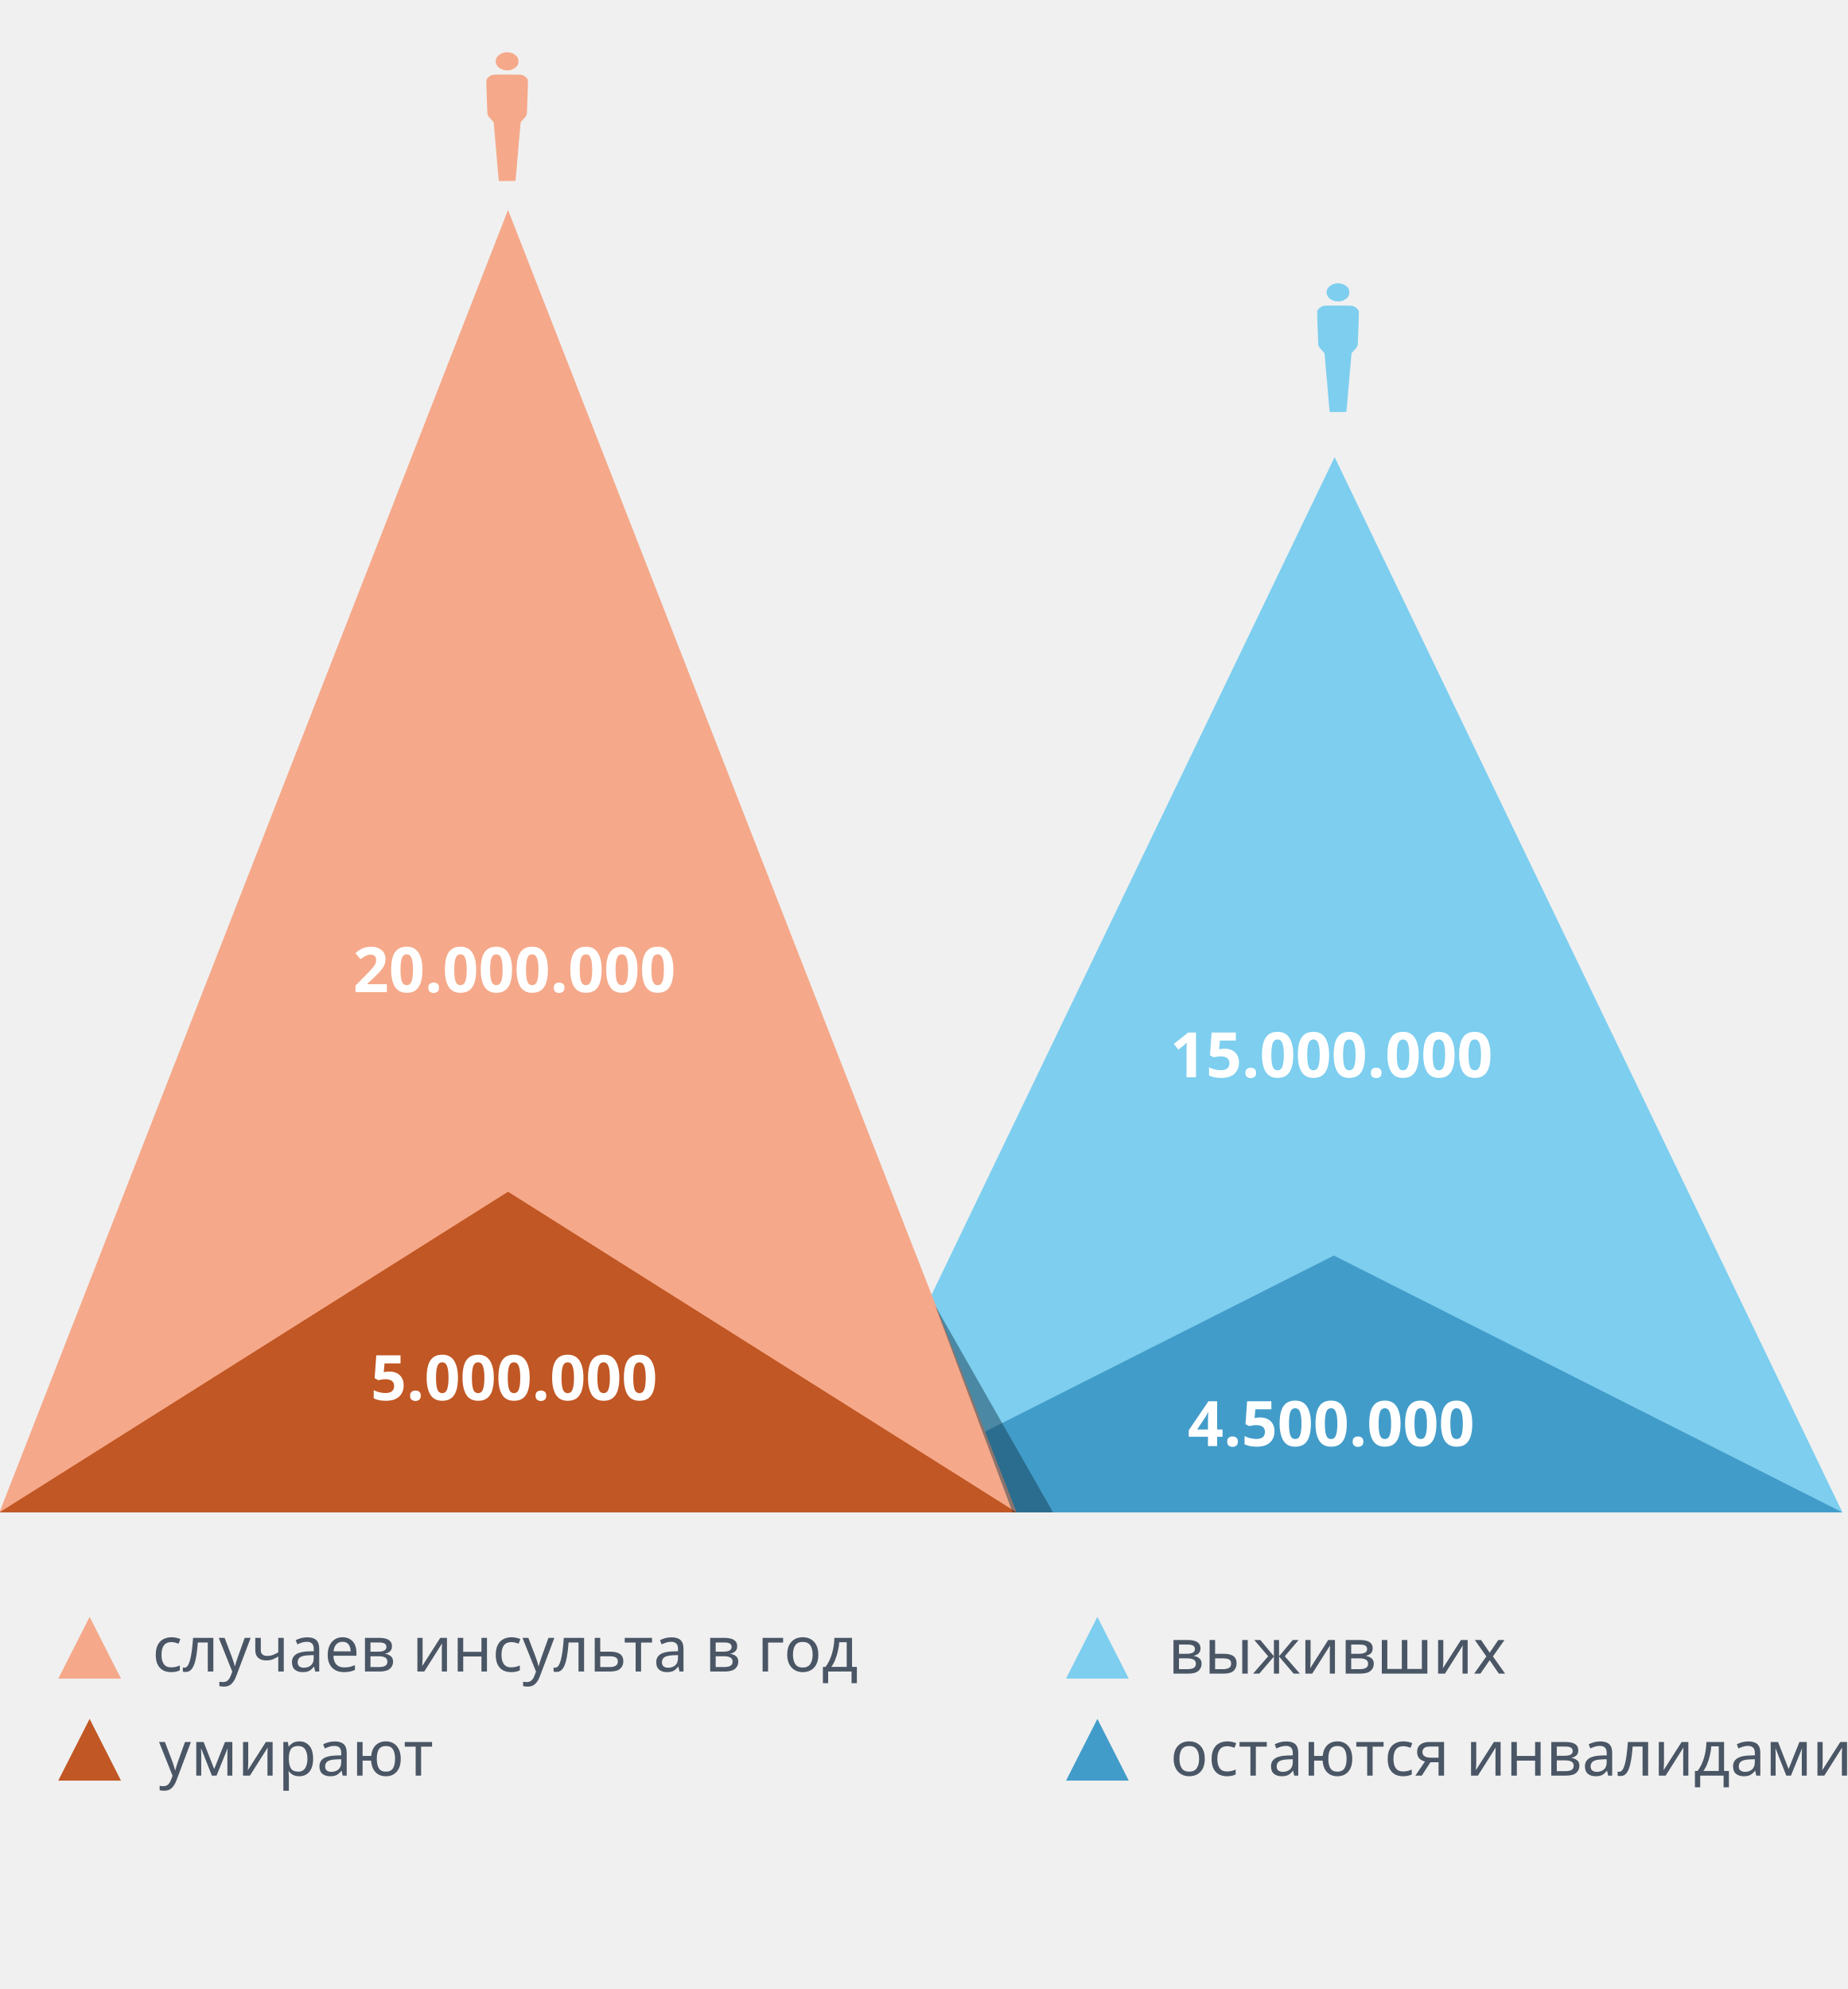
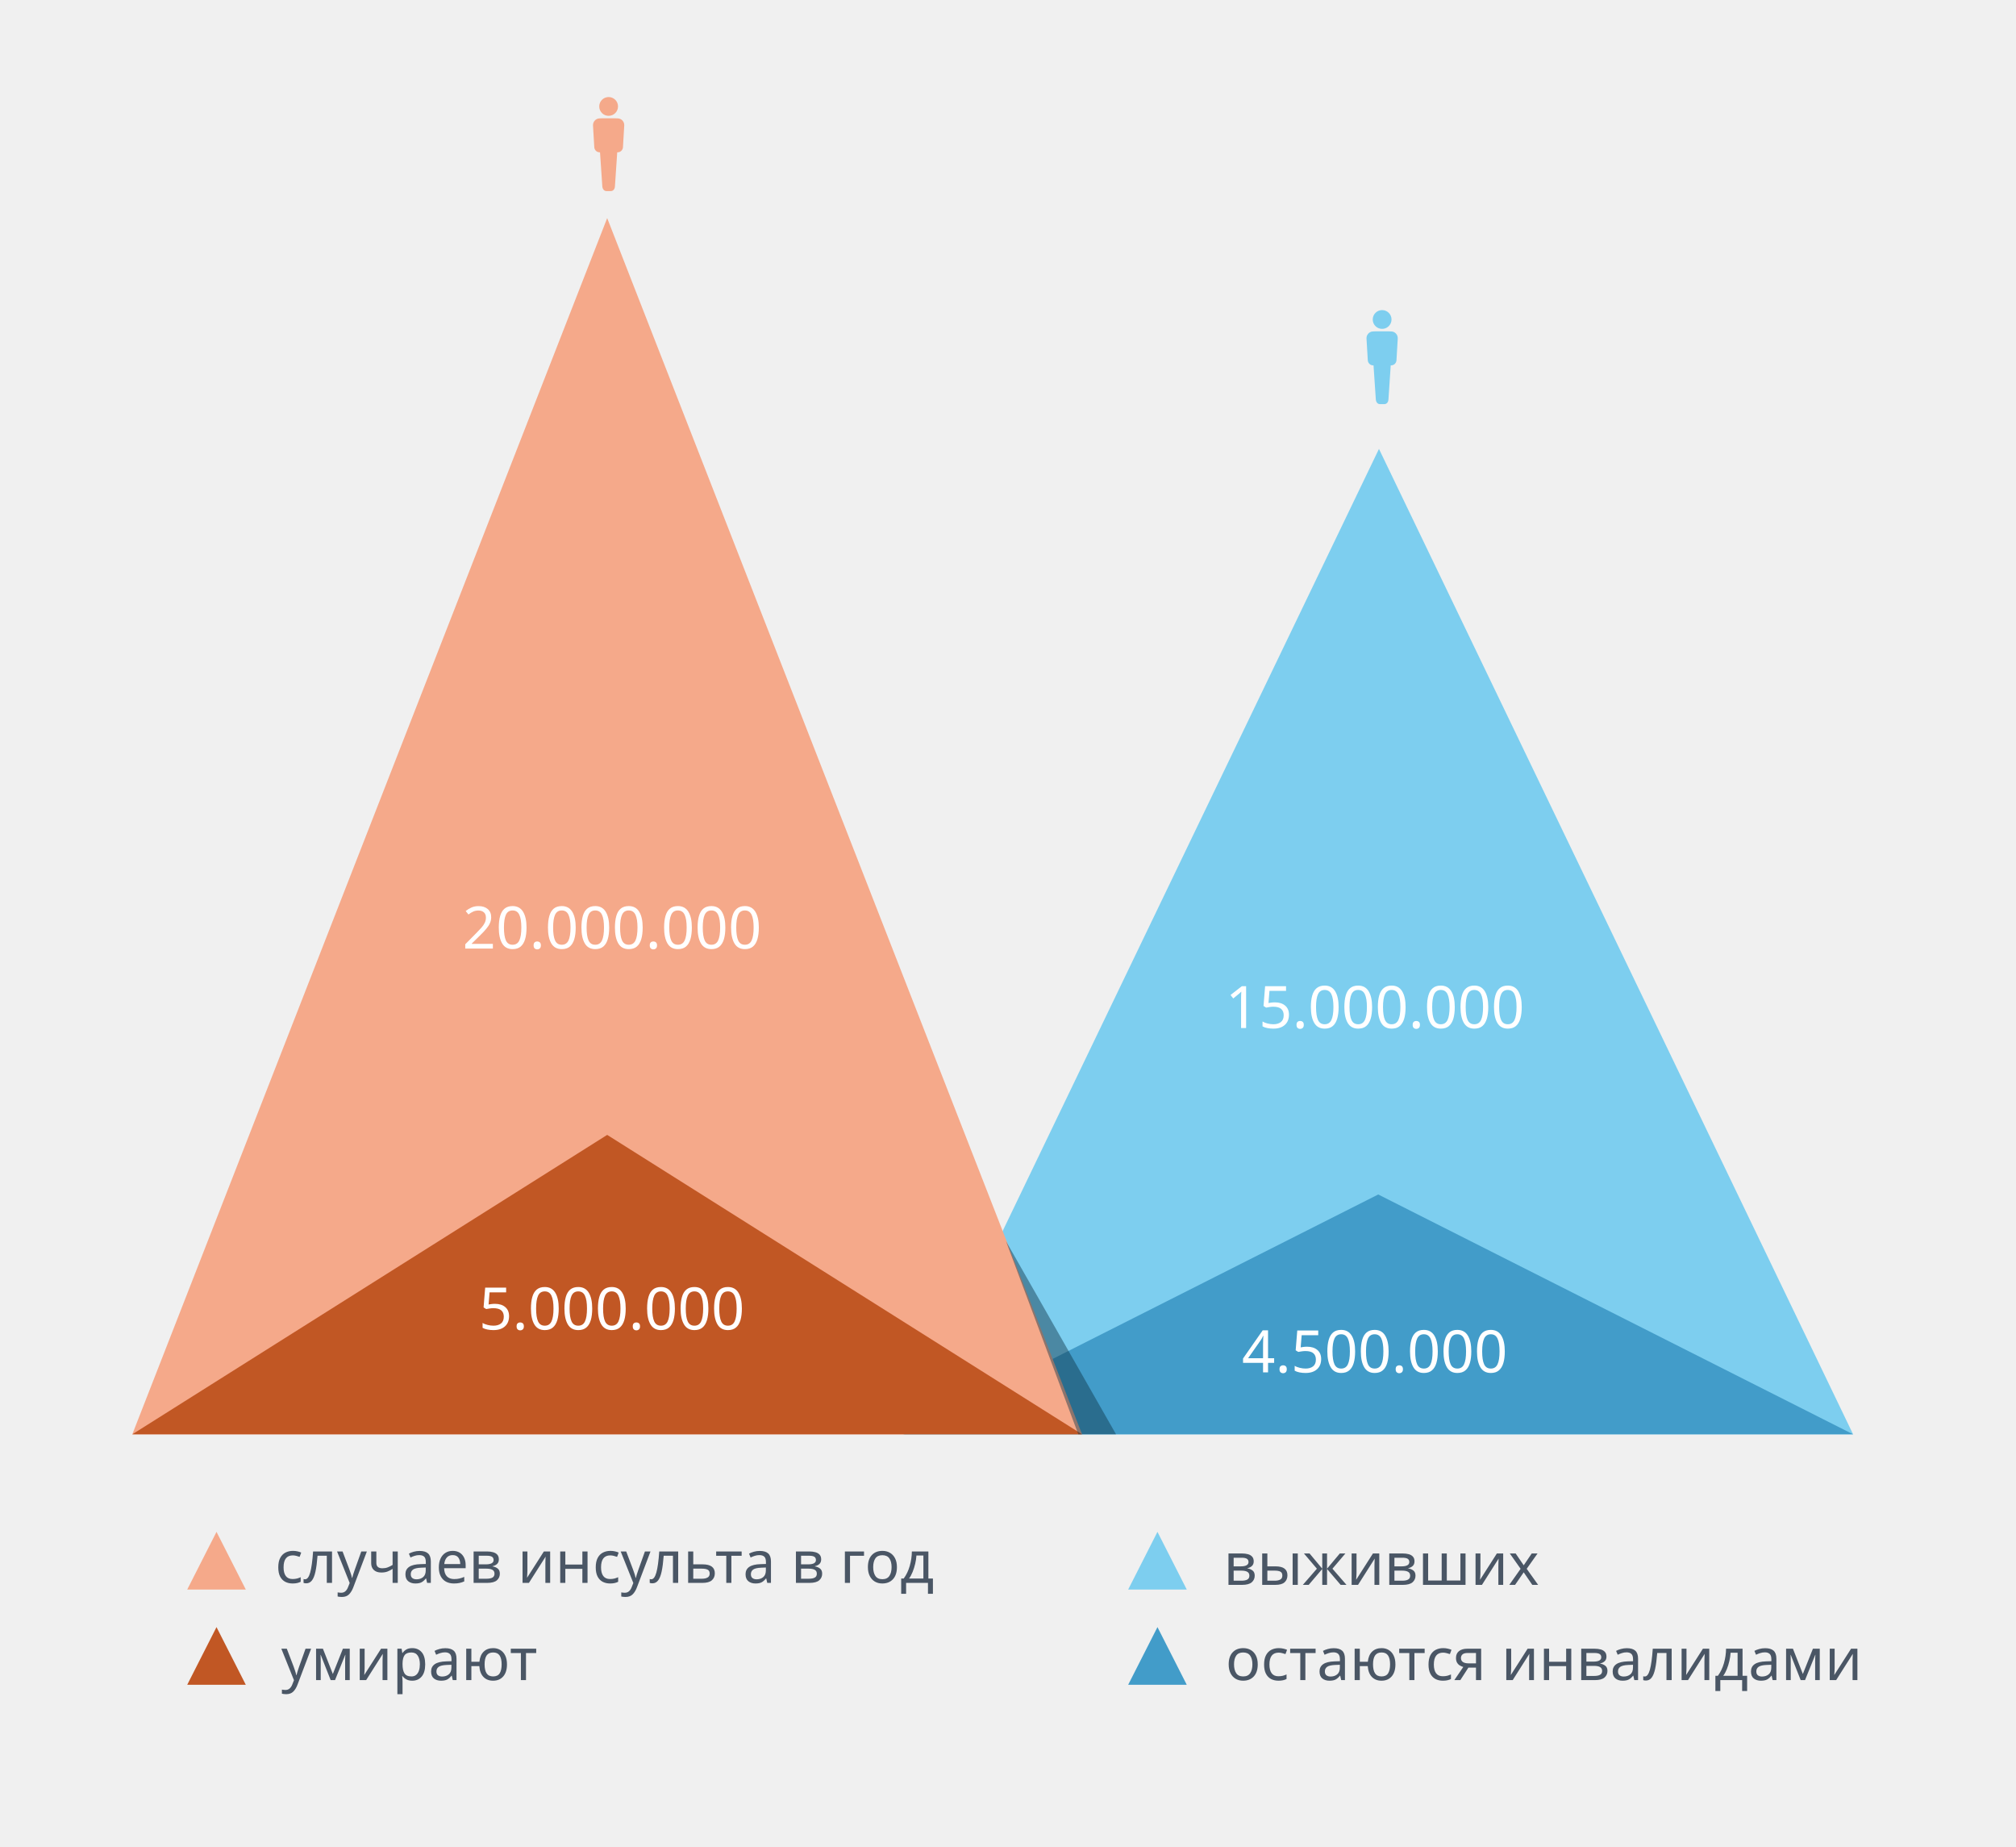
- <svg xmlns="http://www.w3.org/2000/svg" viewBox="0 0 471 507">
-   <g transform="translate(48, 63) scale(0.0063,-0.005)" fill="rgb(245, 169, 138)" stroke="none" id="svg_1" class="">
-     <path d="M12791.659,9921.518 c-60.855,-16.959 -127.695,-46.888 -127.695,-56.864 c0,-3.99 -5.986,-7.981 -12.969,-7.981 c-17.957,0 -136.674,-118.716 -136.674,-136.674 c0,-6.983 -3.99,-12.969 -8.979,-12.969 c-4.988,0 -11.971,-12.969 -15.962,-29.929 c-3.99,-15.962 -10.974,-29.929 -14.964,-29.929 c-4.988,0 -11.971,-16.959 -14.964,-36.912 c-3.99,-20.95 -10.974,-59.857 -16.959,-87.79 c-7.981,-38.907 -5.986,-66.84 5.986,-128.693 c17.957,-85.795 59.857,-183.562 81.805,-192.54 c7.981,-2.993 13.967,-8.979 13.967,-13.967 c0,-11.971 67.838,-78.812 79.809,-78.812 c5.986,0 9.976,-3.99 9.976,-8.979 c0,-3.99 29.929,-22.945 65.843,-40.902 c122.707,-59.857 284.321,-59.857 407.028,0 c35.914,17.957 65.843,36.912 65.843,40.902 c0,4.988 3.99,8.979 9.976,8.979 c11.971,0 79.809,67.838 79.809,79.809 c0,5.986 4.988,9.976 9.976,9.976 c5.986,0 14.964,9.976 19.952,22.945 c5.986,11.971 13.967,28.931 17.957,36.912 c28.931,49.881 35.914,71.828 45.89,143.657 c12.969,89.786 0.998,194.535 -27.933,250.402 c-8.979,16.959 -15.962,35.914 -15.962,42.898 c0,5.986 -3.99,11.971 -9.976,11.971 c-4.988,0 -9.976,5.986 -9.976,12.969 c0,17.957 -118.716,136.674 -136.674,136.674 c-6.983,0 -12.969,3.99 -12.969,7.981 c0,10.974 -66.84,39.905 -134.678,56.864 c-66.84,17.957 -151.638,16.959 -216.483,0 z" id="svg_2" />
-     <path d="M12339.739,8789.222 c-2.993,-4.988 -15.962,-9.976 -26.936,-9.976 c-20.95,0 -89.786,-36.912 -95.771,-51.876 c-1.995,-3.99 -7.981,-7.981 -12.969,-7.981 c-9.976,0 -30.926,-20.95 -73.824,-71.828 c-10.974,-12.969 -30.926,-45.89 -44.893,-72.826 l-24.94,-49.881 l2.993,-269.357 c1.995,-147.647 7.981,-395.056 12.969,-548.689 c5.986,-153.633 13.967,-424.985 17.957,-603.558 c4.988,-230.45 10.974,-333.204 19.952,-354.154 c32.921,-75.819 54.869,-119.714 60.855,-124.702 c3.99,-2.993 26.936,-33.919 50.878,-69.833 c73.824,-107.743 93.776,-134.678 101.757,-137.671 c3.99,-1.995 6.983,-8.979 6.983,-16.959 c0,-6.983 5.986,-17.957 12.969,-23.943 c9.976,-7.981 15.962,-51.876 19.952,-151.638 c3.99,-76.817 10.974,-187.552 16.959,-246.411 c10.974,-115.724 25.938,-344.178 39.905,-595.577 c4.988,-87.79 13.967,-206.507 18.955,-264.369 c10.974,-106.745 25.938,-328.216 40.902,-608.546 c4.988,-84.797 12.969,-206.507 18.955,-269.357 c11.971,-131.685 26.936,-348.168 42.898,-628.499 c5.986,-106.745 13.967,-204.511 18.955,-216.483 l8.979,-22.945 l328.216,0 c227.457,0 331.209,2.993 336.197,10.974 c2.993,5.986 9.976,80.807 14.964,166.602 c4.988,86.793 13.967,208.502 19.952,271.352 c4.988,62.85 13.967,186.554 18.955,274.345 c10.974,208.502 27.933,448.928 40.902,598.57 c5.986,65.843 13.967,191.542 18.955,279.333 c14.964,268.359 29.929,483.844 40.902,593.582 c4.988,57.862 13.967,178.573 18.955,269.357 c11.971,217.481 30.926,498.808 34.917,523.749 c2.993,10.974 11.971,28.931 21.948,40.902 c29.929,32.921 62.85,82.802 62.85,93.776 c0,4.988 3.99,9.976 8.979,9.976 c4.988,0 22.945,21.948 38.907,47.886 c15.962,25.938 34.917,53.871 42.898,62.85 c16.959,17.957 42.898,68.836 65.843,128.693 c12.969,36.912 17.957,104.75 23.943,389.071 c3.99,189.547 11.971,465.887 17.957,613.534 c4.988,148.645 10.974,384.083 11.971,523.749 l1.995,254.392 l-32.921,62.85 c-53.871,102.755 -130.688,166.602 -240.426,200.521 c-46.888,14.964 -1122.319,15.962 -1131.298,0.998 z" id="svg_3" />
+ <svg xmlns="http://www.w3.org/2000/svg" version="1.1" viewBox="0 0 914 837" width="95%" style="">
+   <path id="svg_4" fill="#7DCEEF" d="M625.188,203.486 l214.961,446.672 h-429.92 L625.188,203.486 z" class="" />
+   <path id="svg_5" fill="#429CC9" d="M624.851,541.442 l215.298,108.716 H409.555 L624.851,541.442 z" class="" />
+   <path id="svg_6" fill="#F5A98A" d="M275.281,98.861 l215.296,551.297 H59.983 L275.281,98.861 z" class="" />
+   <path id="svg_7" fill="#C15724" d="M275.281,514.433 l215.296,135.726 H59.983 L275.281,514.433 z" class="" />
+   <path id="svg_8" opacity="0.451" fill="#0D3447" enable-background="new    " d="M488.88,650.158 h17.102 l-49.897,-87.544 L488.88,650.158 z" class="" />
+   <text id="svg_9" transform="matrix(0.999,0,0,1,268.6965,707.5078) " fill="#4A5665" font-family="'Ubuntu-Light'" font-size="26.572" class="" y="10" x="-144.144">случаев инсульта в год</text>
+   <text id="svg_10" transform="matrix(0.999,0,0,1,353.6565,419.9634) " fill="#FFFFFF" font-family="'Ubuntu-Bold'" font-size="26.568" class="" y="10" x="-144.144">20.000.000</text>
+   <text id="svg_11" transform="matrix(0.999,0,0,1,361.1223,592.6543) " fill="#FFFFFF" font-family="'Ubuntu-Bold'" font-size="26.572" class="" y="10" x="-144.144">5.000.000</text>
+   <text id="svg_12" transform="matrix(0.999,0,0,1,699.5403,456.002) " fill="#FFFFFF" font-family="'Ubuntu-Bold'" font-size="26.568" class="" y="10" x="-144.144">15.000.000</text>
+   <text id="svg_13" transform="matrix(0.999,0,0,1,707.0051,612.0879) " fill="#FFFFFF" font-family="'Ubuntu-Bold'" font-size="26.572" class="" y="10" x="-144.144">4.500.000</text>
+   <path id="svg_14" fill="#F5A98A" d="M98.16,694.375 l13.279,26.143 h-26.559 L98.16,694.375 z" class="" />
+   <text id="svg_15" transform="matrix(0.999,0,0,1,271.5188,751.5781) " fill="#4A5665" font-family="'Ubuntu-Light'" font-size="26.563" class="" y="10" x="-144.144">умирают</text>
+   <path id="svg_16" fill="#C15724" d="M98.16,737.549 l13.279,26.143 h-26.559 L98.16,737.549 z" class="" />
+   <text id="svg_17" transform="matrix(0.999,0,0,1,698.7122,708.4043) " fill="#4A5665" font-family="'Ubuntu-Light'" font-size="26.563" class="" y="10" x="-144.144">выживших</text>
+   <path id="svg_18" fill="#7DCEEF" d="M524.762,694.375 l13.281,26.143 h-26.561 L524.762,694.375 z" class="" />
+   <text id="svg_19" transform="matrix(0.999,0,0,1,699.6008,751.5781) " fill="#4A5665" font-family="'Ubuntu-Light'" font-size="26.563" class="" y="10" x="-144.144">остаются инвалидами</text>
+   <path id="svg_20" fill="#429CC9" d="M524.762,737.549 l13.281,26.143 h-26.561 L524.762,737.549 z" class="" />
+   <g id="svg_1" class="">
+     <g id="svg_2">
+       <path fill="#F5A98A" d="M280.149,53.671 l-1.076,-0.044 h-6.275 l-1.076,0.044 c-1.703,0.09 -2.958,1.569 -2.869,3.227 l0.583,9.861 c0.089,1.255 1.12,2.286 2.42,2.286 h0.179 l1.031,15.329 c0.089,1.435 0.896,2.241 1.882,2.241 h1.972 c0.986,0 1.837,-0.762 1.882,-2.241 l1.031,-15.329 h0.179 c1.255,0 2.331,-0.986 2.42,-2.286 l0.583,-9.861 C283.108,55.195 281.853,53.761 280.149,53.671 z" id="svg_3" />
+     </g>
+     <g id="svg_21">
+       <circle fill="#F5A98A" cx="275.936" cy="48.248" r="4.258" id="svg_22" />
+     </g>
  </g>
-   <g transform="translate(127, 100) scale(0.0063,-0.005)" fill="rgb(125, 206, 239)" stroke="none" class="" id="svg_21">
-     <path d="M33872.74,5543.139 c-60.855,-16.959 -127.695,-46.888 -127.695,-56.864 c0,-3.99 -5.986,-7.981 -12.969,-7.981 c-17.957,0 -136.674,-118.716 -136.674,-136.674 c0,-6.983 -3.99,-12.969 -8.979,-12.969 c-4.988,0 -11.971,-12.969 -15.962,-29.929 c-3.99,-15.962 -10.974,-29.929 -14.964,-29.929 c-4.988,0 -11.971,-16.959 -14.964,-36.912 c-3.99,-20.95 -10.974,-59.857 -16.959,-87.79 c-7.981,-38.907 -5.986,-66.84 5.986,-128.693 c17.957,-85.795 59.857,-183.562 81.805,-192.54 c7.981,-2.993 13.967,-8.979 13.967,-13.967 c0,-11.971 67.838,-78.812 79.809,-78.812 c5.986,0 9.976,-3.99 9.976,-8.979 c0,-3.99 29.929,-22.945 65.843,-40.902 c122.707,-59.857 284.321,-59.857 407.028,0 c35.914,17.957 65.843,36.912 65.843,40.902 c0,4.988 3.99,8.979 9.976,8.979 c11.971,0 79.809,67.838 79.809,79.809 c0,5.986 4.988,9.976 9.976,9.976 c5.986,0 14.964,9.976 19.952,22.945 c5.986,11.971 13.967,28.931 17.957,36.912 c28.931,49.881 35.914,71.828 45.89,143.657 c12.969,89.786 0.998,194.535 -27.933,250.402 c-8.979,16.959 -15.962,35.914 -15.962,42.898 c0,5.986 -3.99,11.971 -9.976,11.971 c-4.988,0 -9.976,5.986 -9.976,12.969 c0,17.957 -118.716,136.674 -136.674,136.674 c-6.983,0 -12.969,3.99 -12.969,7.981 c0,10.974 -66.84,39.905 -134.678,56.864 c-66.84,17.957 -151.638,16.959 -216.483,0 z" id="svg_23" />
-     <path d="M33420.82,4410.844 c-2.993,-4.988 -15.962,-9.976 -26.936,-9.976 c-20.95,0 -89.786,-36.912 -95.771,-51.876 c-1.995,-3.99 -7.981,-7.981 -12.969,-7.981 c-9.976,0 -30.926,-20.95 -73.824,-71.828 c-10.974,-12.969 -30.926,-45.89 -44.893,-72.826 l-24.94,-49.881 l2.993,-269.357 c1.995,-147.647 7.981,-395.056 12.969,-548.689 c5.986,-153.633 13.967,-424.985 17.957,-603.558 c4.988,-230.45 10.974,-333.204 19.952,-354.154 c32.921,-75.819 54.869,-119.714 60.855,-124.702 c3.99,-2.993 26.936,-33.919 50.878,-69.833 c73.824,-107.743 93.776,-134.678 101.757,-137.671 c3.99,-1.995 6.983,-8.979 6.983,-16.959 c0,-6.983 5.986,-17.957 12.969,-23.943 c9.976,-7.981 15.962,-51.876 19.952,-151.638 c3.99,-76.817 10.974,-187.552 16.959,-246.411 c10.974,-115.724 25.938,-344.178 39.905,-595.577 c4.988,-87.79 13.967,-206.507 18.955,-264.369 c10.974,-106.745 25.938,-328.216 40.902,-608.546 c4.988,-84.797 12.969,-206.507 18.955,-269.357 c11.971,-131.685 26.936,-348.168 42.898,-628.499 c5.986,-106.745 13.967,-204.511 18.955,-216.483 l8.979,-22.945 l328.216,0 c227.457,0 331.209,2.993 336.197,10.974 c2.993,5.986 9.976,80.807 14.964,166.602 c4.988,86.793 13.967,208.502 19.952,271.352 c4.988,62.85 13.967,186.554 18.955,274.345 c10.974,208.502 27.933,448.928 40.902,598.57 c5.986,65.843 13.967,191.542 18.955,279.333 c14.964,268.359 29.929,483.844 40.902,593.582 c4.988,57.862 13.967,178.573 18.955,269.357 c11.971,217.481 30.926,498.808 34.917,523.749 c2.993,10.974 11.971,28.931 21.948,40.902 c29.929,32.921 62.85,82.802 62.85,93.776 c0,4.988 3.99,9.976 8.979,9.976 c4.988,0 22.945,21.948 38.907,47.886 c15.962,25.938 34.917,53.871 42.898,62.85 c16.959,17.957 42.898,68.836 65.843,128.693 c12.969,36.912 17.957,104.75 23.943,389.071 c3.99,189.547 11.971,465.887 17.957,613.534 c4.988,148.645 10.974,384.083 11.971,523.749 l1.995,254.392 l-32.921,62.85 c-53.871,102.755 -130.688,166.602 -240.426,200.521 c-46.888,14.964 -1122.319,15.962 -1131.298,0.998 z" id="svg_25" />
+   <g id="svg_23" class="">
+     <g id="svg_24">
+       <path fill="#7DCEEF" d="M630.833,150.244 l-1.076,-0.044 h-6.275 l-1.076,0.044 c-1.703,0.09 -2.957,1.569 -2.868,3.227 l0.583,9.861 c0.09,1.255 1.12,2.286 2.42,2.286 h0.18 l1.031,15.329 c0.089,1.435 0.896,2.241 1.883,2.241 h1.971 c0.986,0 1.838,-0.762 1.883,-2.241 l1.031,-15.329 h0.18 c1.255,0 2.33,-0.986 2.42,-2.286 l0.583,-9.861 C633.791,151.768 632.536,150.333 630.833,150.244 z" id="svg_25" />
+     </g>
+     <g id="svg_26">
+       <circle fill="#7DCEEF" cx="626.619" cy="144.82" r="4.258" id="svg_27" />
+     </g>
  </g>
-   <path fill-rule="evenodd" fill="rgb(125, 206, 239)" d="M340.233,116.521 L469.686,385.514 L210.781,385.514 L340.233,116.521 z" id="svg_4" class="" />
-   <path fill-rule="evenodd" fill="rgb(66, 156, 201)" d="M340.03,320.044 L469.686,385.514 L210.375,385.514 L340.03,320.044 z" id="svg_5" class="" />
-   <path fill-rule="evenodd" fill="rgb(245, 169, 138)" d="M129.513,53.514 L259.168,385.514 L-0.143,385.514 L129.513,53.514 z" id="svg_6" class="" />
-   <path fill-rule="evenodd" fill="rgb(193, 87, 36)" d="M129.513,303.778 L259.168,385.514 L-0.143,385.514 L129.513,303.778 z" id="svg_7" class="" />
-   <path fill-rule="evenodd" opacity="0.451" fill="rgb(13, 52, 71)" d="M258.146,385.514 L268.445,385.514 L238.396,332.794 L258.146,385.514 z" id="svg_8" class="" />
-   <text font-family="Ubuntu" fill="rgb(74, 86, 101)" font-weight="300" transform="matrix(0.9991297,0,0,1.000114,41.53213,426.6139) " font-size="16px" id="svg_9" class="" y="-0.54" x="-2.705">
- 		случаев инсульта в год
- 	</text>
-   <text font-family="Ubuntu" fill="rgb(255, 255, 255)" transform="matrix(0.9991297,0,0,1.000114,89.9934,255.6122) " font-weight="bold" font-size="15.998px" id="svg_10" class="" y="-2.702" x="0">
- 		20.000.000
- 	</text>
-   <text font-family="Ubuntu" fill="rgb(255, 255, 255)" transform="matrix(0.9991297,0,0,1.000114,94.48948,359.6102) " font-weight="bold" font-size="16px" id="svg_11" class="" y="-2.702" x="1.4210854715202004e-14">
- 		5.000.000
- 	</text>
-   <text font-family="Ubuntu" fill="rgb(255, 255, 255)" transform="matrix(0.9991297,0,0,1.000114,299.9123,274.0717) " font-weight="bold" font-size="15.998px" id="svg_12" class="" y="0.54" x="-1.623">	
- 		15.000.000
- 	</text>
-   <text font-family="Ubuntu" fill="rgb(255, 255, 255)" transform="matrix(0.9991297,0,0,1.000114,304.4084,368.0697) " font-weight="bold" font-size="16px" id="svg_13" class="" y="0.54" x="-1.623">
- 		4.500.000
- 	</text>
-   <path fill-rule="evenodd" fill="rgb(245, 169, 138)" d="M22.848,412.142 L30.845,427.886 L14.851,427.886 L22.848,412.142 z" id="svg_14" class="" />
-   <text font-family="Ubuntu" fill="rgb(74, 86, 101)" font-weight="300" transform="matrix(0.9991297,0,0,1.000114,39.98818,452.6139) " font-size="15.995px" id="svg_15" class="" y="5.684341886080802e-14" x="0.541">
- 		умирают
- 	</text>
-   <path fill-rule="evenodd" fill="rgb(193, 87, 36)" d="M22.848,438.142 L30.845,453.886 L14.851,453.886 L22.848,438.142 z" id="svg_16" class="" />
-   <text font-family="Ubuntu" fill="rgb(74, 86, 101)" font-weight="300" transform="matrix(0.9991297,0,0,1.000114,299.4132,426.0735) " font-size="15.995px" id="svg_17" class="" y="0.54" x="-1.623">
- 		выживших
- 	</text>
-   <path fill-rule="evenodd" fill="rgb(125, 206, 239)" d="M279.755,412.142 L287.753,427.886 L271.758,427.886 L279.755,412.142 z" id="svg_18" class="" />
-   <text font-family="Ubuntu" fill="rgb(74, 86, 101)" font-weight="300" transform="matrix(0.9991297,0,0,1.000114,299.9484,452.0734) " font-size="15.995px" id="svg_19" class="" y="0.54" x="-1.623">
- 		остаются инвалидами
- 	</text>
-   <path fill-rule="evenodd" fill="rgb(66, 156, 201)" d="M279.755,438.142 L287.753,453.886 L271.758,453.886 L279.755,438.142 z" id="svg_20" class="" />
</svg>
